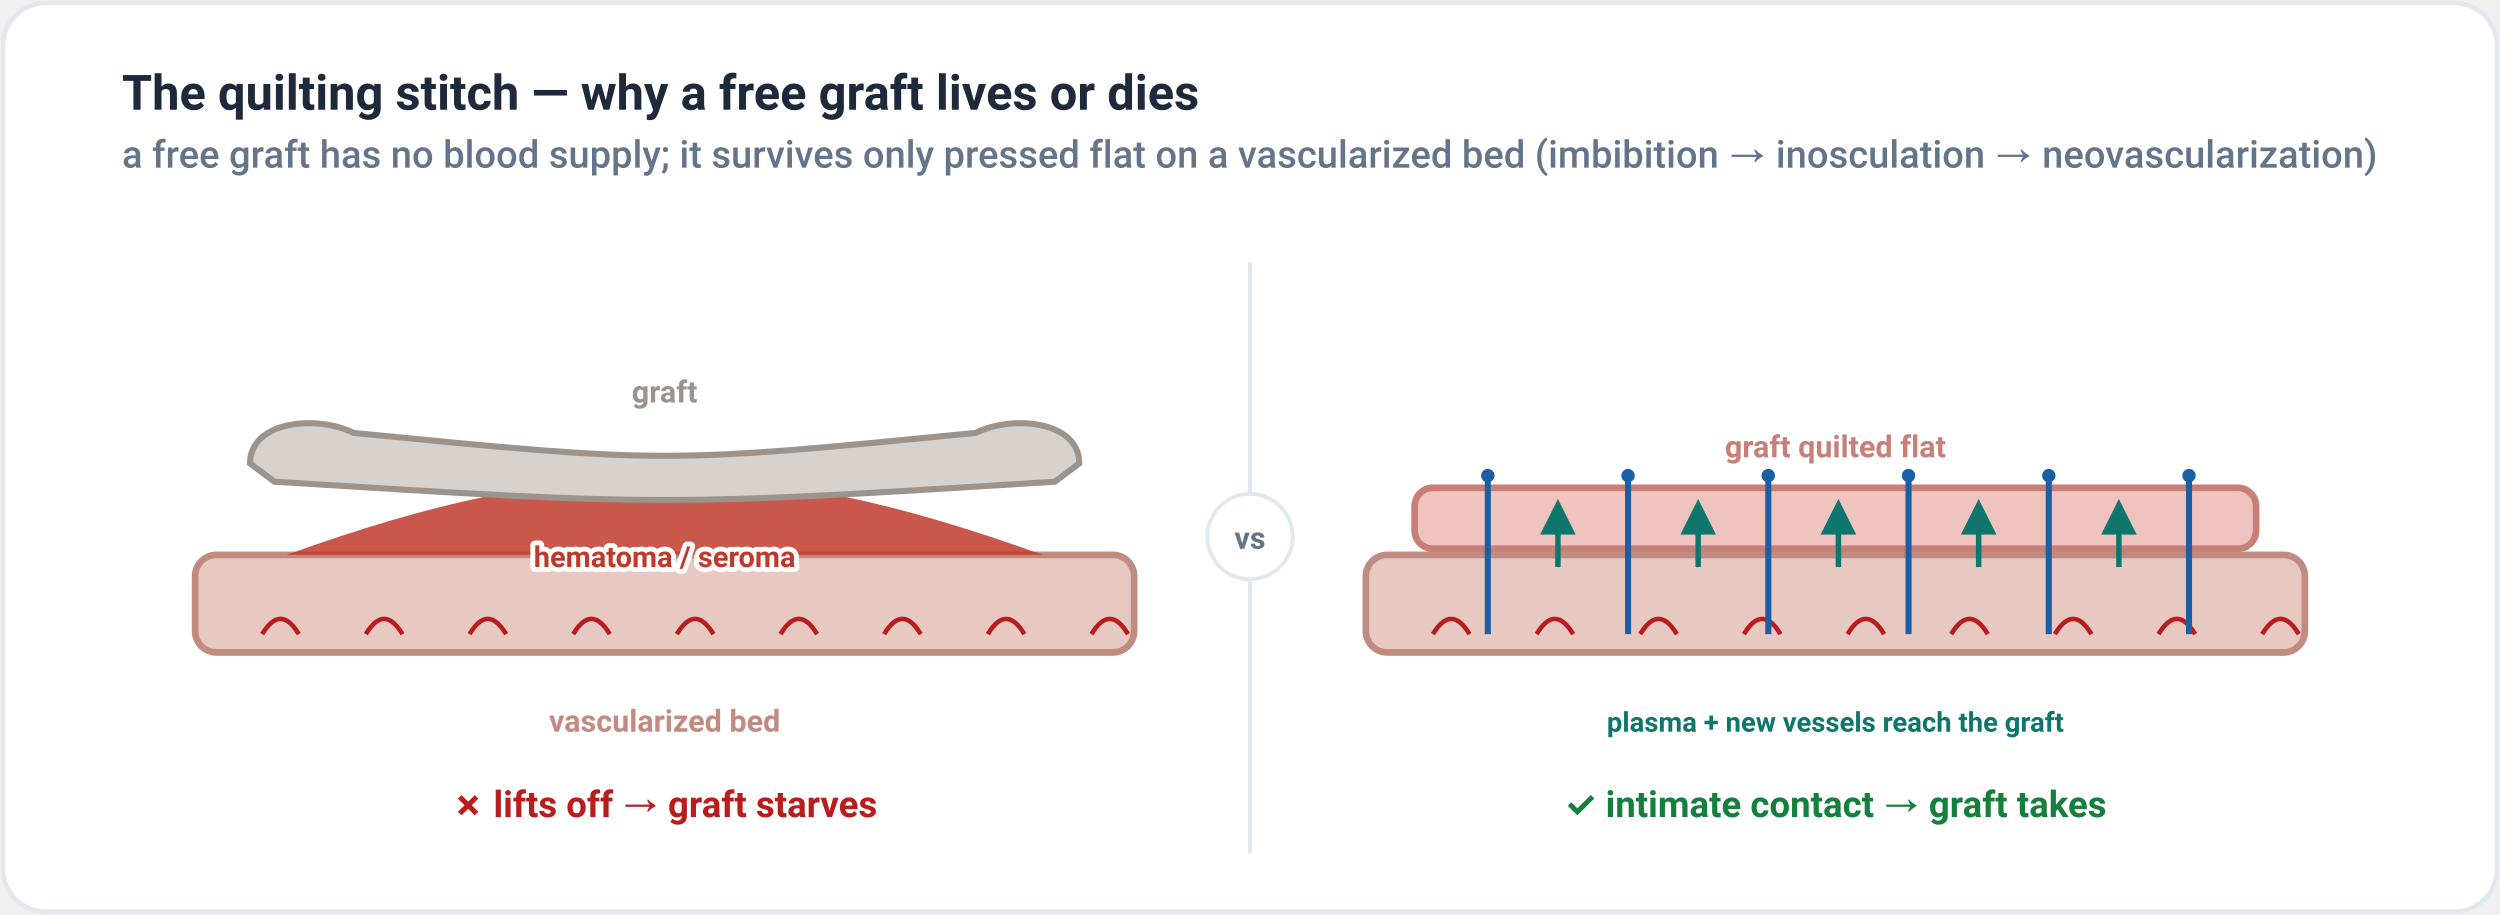
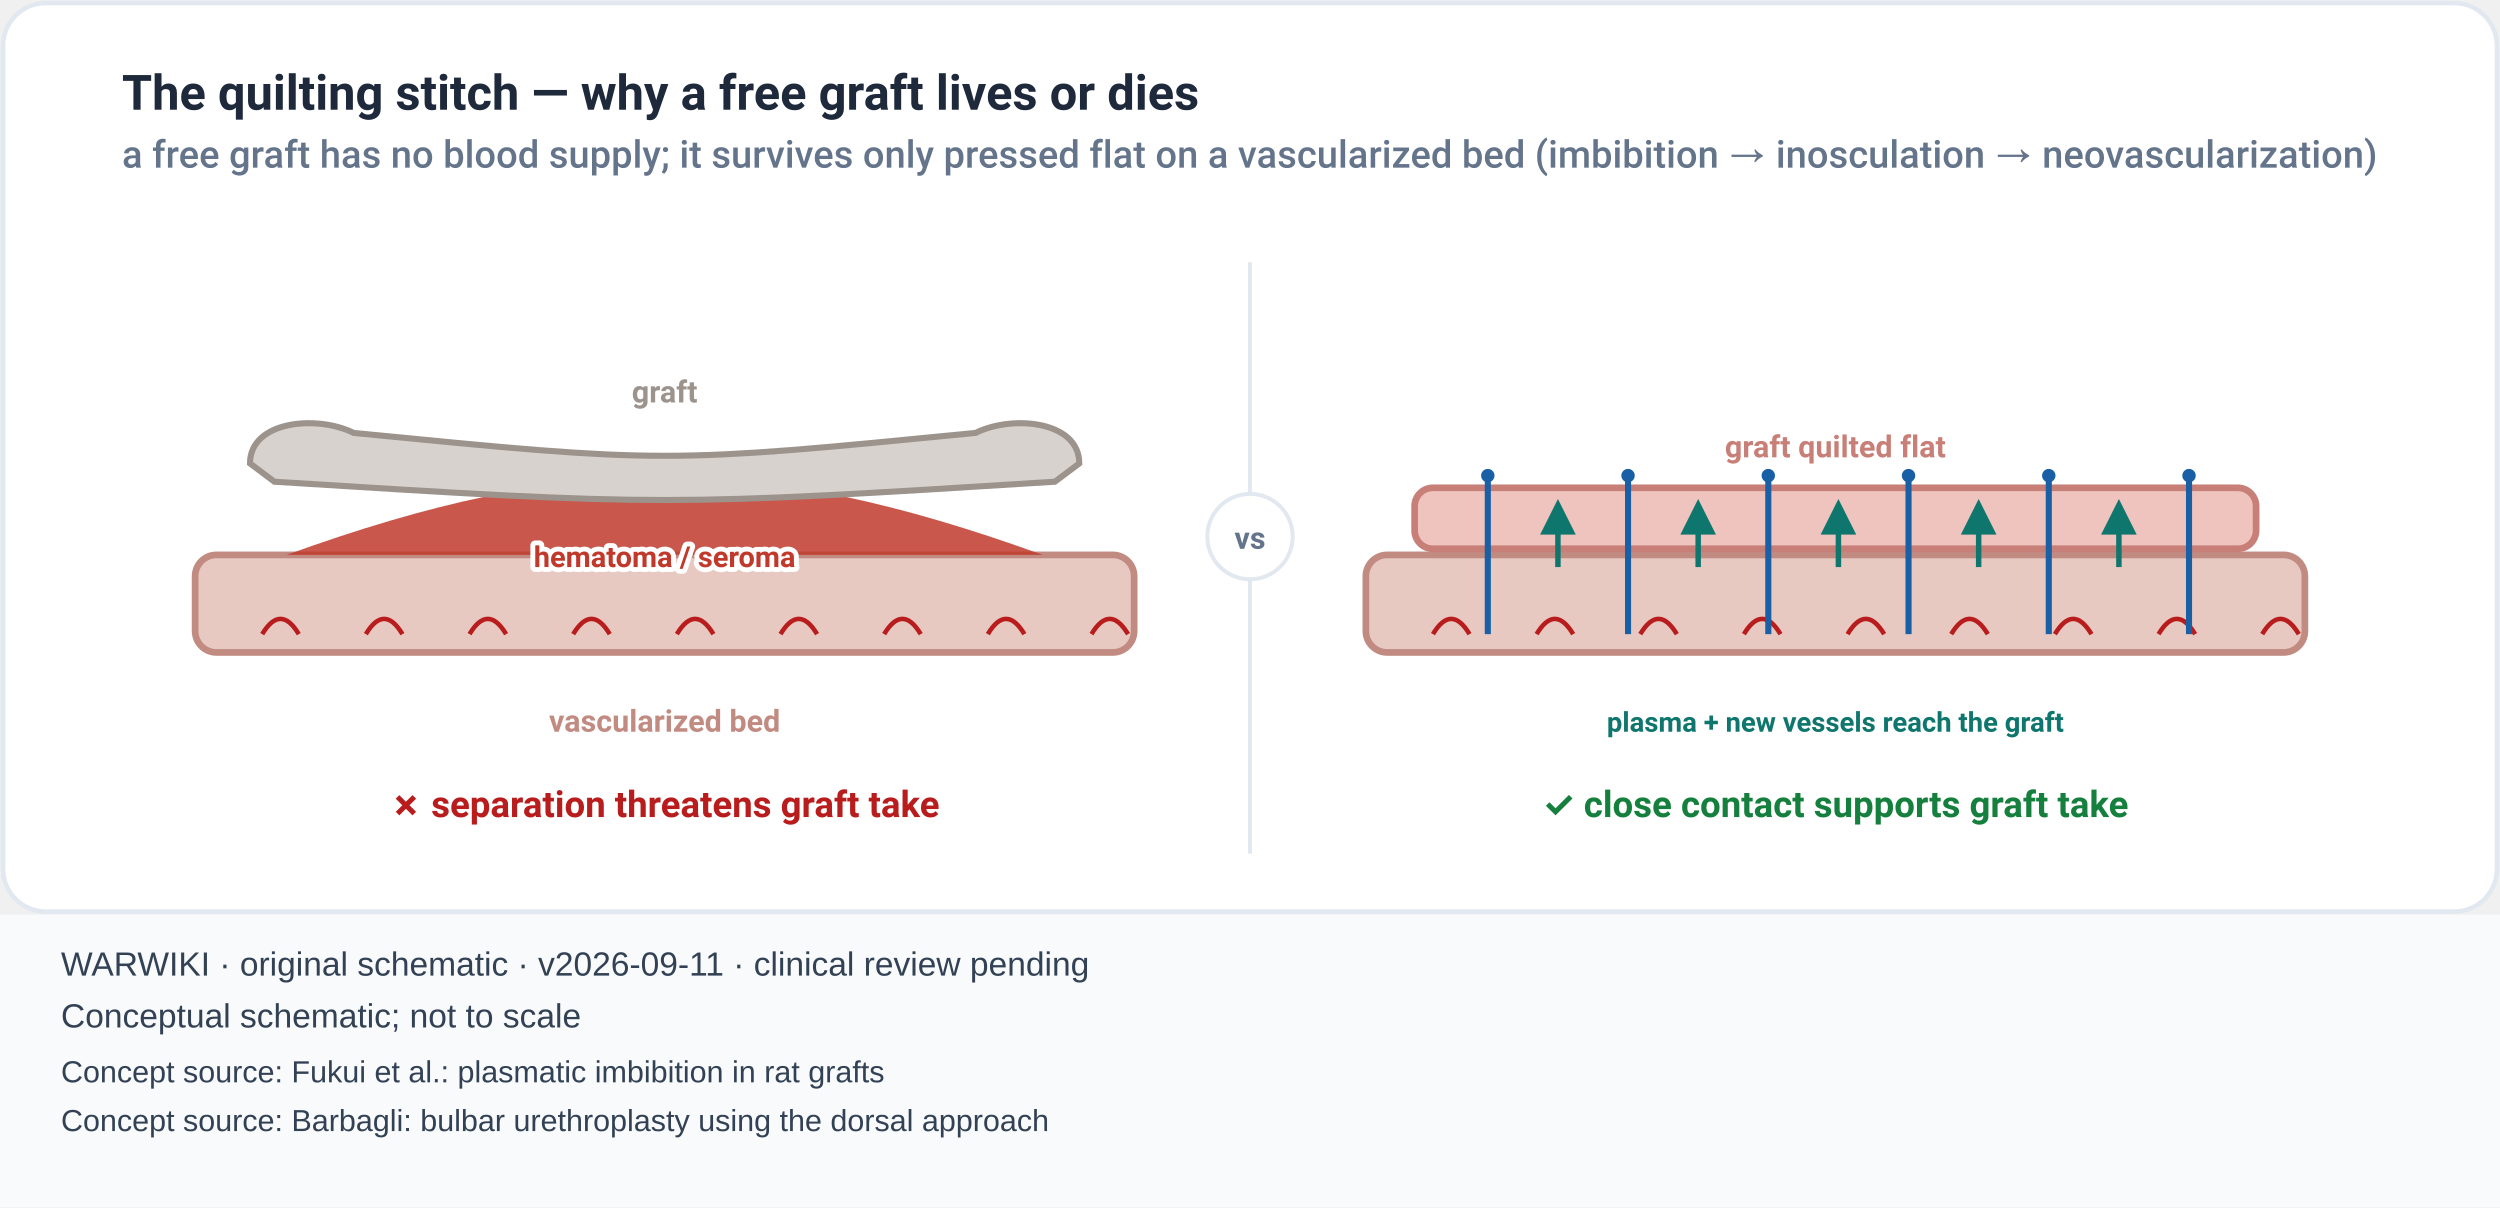
- <svg xmlns="http://www.w3.org/2000/svg" viewBox="0 0 820 300" width="820" height="300" role="img" aria-label="The quilting stitch and graft survival, two panels. A free graft has no blood supply of its own and survives only when pressed flat against a vascularized bed through plasmatic imbibition, inosculation, and neovascularization. Without quilting, a hematoma or seroma collects between the graft and the bed, lifting the pale graft off and curling its edges so it loses contact and starves. With quilting, multiple tacking sutures hold the graft in intimate contact with the bed, eliminating dead space, so plasma and new vessels reach the graft and it takes.">
+ <svg xmlns="http://www.w3.org/2000/svg" viewBox="0 0 820 396" width="820" height="396" role="img" aria-labelledby="figure-title figure-description">
  <defs>
    <marker id="fd" viewBox="0 0 10 10" refX="8" refY="5" markerWidth="6.5" markerHeight="6.5" orient="auto-start-reverse">
      <path d="M0,0 L10,5 L0,10 z" fill="#0F766E" />
    </marker>
  </defs>
  <rect x="1" y="1" width="818" height="298" rx="14" fill="#FFFFFF" stroke="#E2E8F0" stroke-width="1.5" />
  <text x="40" y="36" text-anchor="start" font-family="-apple-system, 'Segoe UI', Roboto, Helvetica, Arial, sans-serif" font-size="16" font-weight="700" fill="#1E293B">The quilting stitch — why a free graft lives or dies</text>
  <text x="40" y="55" text-anchor="start" font-family="-apple-system, 'Segoe UI', Roboto, Helvetica, Arial, sans-serif" font-size="12.5" font-weight="500" fill="#64748B">a free graft has no blood supply; it survives only pressed flat on a vascularized bed (imbibition → inosculation → neovascularization)</text>
  <rect x="64" y="182" width="308" height="32" rx="7" fill="#E7C9C2" stroke="#C18B82" stroke-width="2.2" />
  <path d="M 86 208 q 6 -10 12 0" fill="none" stroke="#B91C1C" stroke-width="1.5" />
  <path d="M 120 208 q 6 -10 12 0" fill="none" stroke="#B91C1C" stroke-width="1.5" />
  <path d="M 154 208 q 6 -10 12 0" fill="none" stroke="#B91C1C" stroke-width="1.5" />
  <path d="M 188 208 q 6 -10 12 0" fill="none" stroke="#B91C1C" stroke-width="1.5" />
  <path d="M 222 208 q 6 -10 12 0" fill="none" stroke="#B91C1C" stroke-width="1.5" />
  <path d="M 256 208 q 6 -10 12 0" fill="none" stroke="#B91C1C" stroke-width="1.5" />
  <path d="M 290 208 q 6 -10 12 0" fill="none" stroke="#B91C1C" stroke-width="1.5" />
  <path d="M 324 208 q 6 -10 12 0" fill="none" stroke="#B91C1C" stroke-width="1.5" />
  <path d="M 358 208 q 6 -10 12 0" fill="none" stroke="#B91C1C" stroke-width="1.5" />
  <path d="M 94 182 C 188 148 248 148 342 182 Z" fill="#C0392B" opacity="0.85" />
  <path d="M 82 152 C 82 138 104 136 116 142 C 218 152 218 152 320 142 C 332 136 354 138 354 152 L 346 158 C 218 166 218 166 90 158 Z" fill="#D8D2CE" stroke="#9C938C" stroke-width="2" />
  <text x="218" y="132" text-anchor="middle" font-family="-apple-system, 'Segoe UI', Roboto, Helvetica, Arial, sans-serif" font-size="10" font-weight="700" fill="#9C938C" paint-order="stroke" stroke="#FFFFFF" stroke-width="3.2" stroke-linejoin="round">graft</text>
  <text x="218" y="186" text-anchor="middle" font-family="-apple-system, 'Segoe UI', Roboto, Helvetica, Arial, sans-serif" font-size="9.5" font-weight="700" fill="#C0392B" paint-order="stroke" stroke="#FFFFFF" stroke-width="3.2" stroke-linejoin="round">hematoma / seroma</text>
  <text x="218" y="240" text-anchor="middle" font-family="-apple-system, 'Segoe UI', Roboto, Helvetica, Arial, sans-serif" font-size="10" font-weight="700" fill="#C18B82" paint-order="stroke" stroke="#FFFFFF" stroke-width="3.2" stroke-linejoin="round">vascularized bed</text>
-   <text x="218" y="268" text-anchor="middle" font-family="-apple-system, 'Segoe UI', Roboto, Helvetica, Arial, sans-serif" font-size="12" font-weight="700" fill="#B91C1C">✗ lifts off → graft starves</text>
+   <text x="218" y="268" text-anchor="middle" font-family="-apple-system, 'Segoe UI', Roboto, Helvetica, Arial, sans-serif" font-size="12" font-weight="700" fill="#B91C1C">✗ separation threatens graft take</text>
  <rect x="448" y="182" width="308" height="32" rx="7" fill="#E7C9C2" stroke="#C18B82" stroke-width="2.2" />
  <path d="M 470 208 q 6 -10 12 0" fill="none" stroke="#B91C1C" stroke-width="1.5" />
  <path d="M 504 208 q 6 -10 12 0" fill="none" stroke="#B91C1C" stroke-width="1.5" />
  <path d="M 538 208 q 6 -10 12 0" fill="none" stroke="#B91C1C" stroke-width="1.5" />
  <path d="M 572 208 q 6 -10 12 0" fill="none" stroke="#B91C1C" stroke-width="1.5" />
  <path d="M 606 208 q 6 -10 12 0" fill="none" stroke="#B91C1C" stroke-width="1.5" />
  <path d="M 640 208 q 6 -10 12 0" fill="none" stroke="#B91C1C" stroke-width="1.5" />
  <path d="M 674 208 q 6 -10 12 0" fill="none" stroke="#B91C1C" stroke-width="1.5" />
  <path d="M 708 208 q 6 -10 12 0" fill="none" stroke="#B91C1C" stroke-width="1.5" />
  <path d="M 742 208 q 6 -10 12 0" fill="none" stroke="#B91C1C" stroke-width="1.5" />
  <rect x="464" y="160" width="276" height="20" rx="6" fill="#EFC4BE" stroke="#C77F77" stroke-width="2.2" />
  <line x1="488" y1="156" x2="488" y2="208" stroke="#185FA5" stroke-width="2" />
  <circle cx="488" cy="156" r="2.2" fill="#185FA5" />
  <line x1="534" y1="156" x2="534" y2="208" stroke="#185FA5" stroke-width="2" />
  <circle cx="534" cy="156" r="2.2" fill="#185FA5" />
  <line x1="580" y1="156" x2="580" y2="208" stroke="#185FA5" stroke-width="2" />
  <circle cx="580" cy="156" r="2.2" fill="#185FA5" />
  <line x1="626" y1="156" x2="626" y2="208" stroke="#185FA5" stroke-width="2" />
  <circle cx="626" cy="156" r="2.2" fill="#185FA5" />
  <line x1="672" y1="156" x2="672" y2="208" stroke="#185FA5" stroke-width="2" />
  <circle cx="672" cy="156" r="2.2" fill="#185FA5" />
  <line x1="718" y1="156" x2="718" y2="208" stroke="#185FA5" stroke-width="2" />
  <circle cx="718" cy="156" r="2.2" fill="#185FA5" />
  <line x1="511" y1="186" x2="511" y2="166" stroke="#0F766E" stroke-width="1.8" marker-end="url(#fd)" />
  <line x1="557" y1="186" x2="557" y2="166" stroke="#0F766E" stroke-width="1.8" marker-end="url(#fd)" />
  <line x1="603" y1="186" x2="603" y2="166" stroke="#0F766E" stroke-width="1.8" marker-end="url(#fd)" />
  <line x1="649" y1="186" x2="649" y2="166" stroke="#0F766E" stroke-width="1.8" marker-end="url(#fd)" />
  <line x1="695" y1="186" x2="695" y2="166" stroke="#0F766E" stroke-width="1.8" marker-end="url(#fd)" />
  <text x="602" y="150" text-anchor="middle" font-family="-apple-system, 'Segoe UI', Roboto, Helvetica, Arial, sans-serif" font-size="10" font-weight="700" fill="#C77F77" paint-order="stroke" stroke="#FFFFFF" stroke-width="3.2" stroke-linejoin="round">graft quilted flat</text>
  <text x="758" y="182" text-anchor="end" font-family="-apple-system, 'Segoe UI', Roboto, Helvetica, Arial, sans-serif" font-size="9" font-weight="700" fill="#185FA5" paint-order="stroke" stroke="#FFFFFF" stroke-width="3.2" stroke-linejoin="round" />
  <text x="602" y="240" text-anchor="middle" font-family="-apple-system, 'Segoe UI', Roboto, Helvetica, Arial, sans-serif" font-size="9" font-weight="600" fill="#0F766E" paint-order="stroke" stroke="#FFFFFF" stroke-width="3.2" stroke-linejoin="round">plasma + new vessels reach the graft</text>
-   <text x="602" y="268" text-anchor="middle" font-family="-apple-system, 'Segoe UI', Roboto, Helvetica, Arial, sans-serif" font-size="12" font-weight="700" fill="#15803D">✓ intimate contact → graft takes</text>
+   <text x="602" y="268" text-anchor="middle" font-family="-apple-system, 'Segoe UI', Roboto, Helvetica, Arial, sans-serif" font-size="12" font-weight="700" fill="#15803D">✓ close contact supports graft take</text>
  <line x1="410" y1="86" x2="410" y2="280" stroke="#E2E8F0" stroke-width="1.3" />
  <circle cx="410" cy="176" r="14" fill="#FFFFFF" stroke="#E2E8F0" stroke-width="1.3" />
  <text x="410" y="180" text-anchor="middle" font-family="-apple-system, 'Segoe UI', Roboto, Helvetica, Arial, sans-serif" font-size="10" font-weight="700" fill="#64748B">vs</text>
+   <g id="figure-provenance">
+     <rect x="0" y="300" width="820" height="96" fill="#F8FAFC" />
+     <text x="20" y="320" font-family="Arial, sans-serif" font-size="11" fill="#334155">WARWIKI · original schematic · v2026-09-11 · clinical review pending</text>
+     <text x="20" y="337" font-family="Arial, sans-serif" font-size="11" fill="#334155">Conceptual schematic; not to scale</text>
+     <a href="https://pubmed.ncbi.nlm.nih.gov/1535840/">
+       <text x="20" y="355" font-family="Arial, sans-serif" font-size="10" fill="#334155">Concept source: Fukui et al.: plasmatic imbibition in rat grafts</text>
+     </a>
+     <a href="https://pubmed.ncbi.nlm.nih.gov/15745501/">
+       <text x="20" y="371" font-family="Arial, sans-serif" font-size="10" fill="#334155">Concept source: Barbagli: bulbar urethroplasty using the dorsal approach</text>
+     </a>
+   </g>
</svg>
